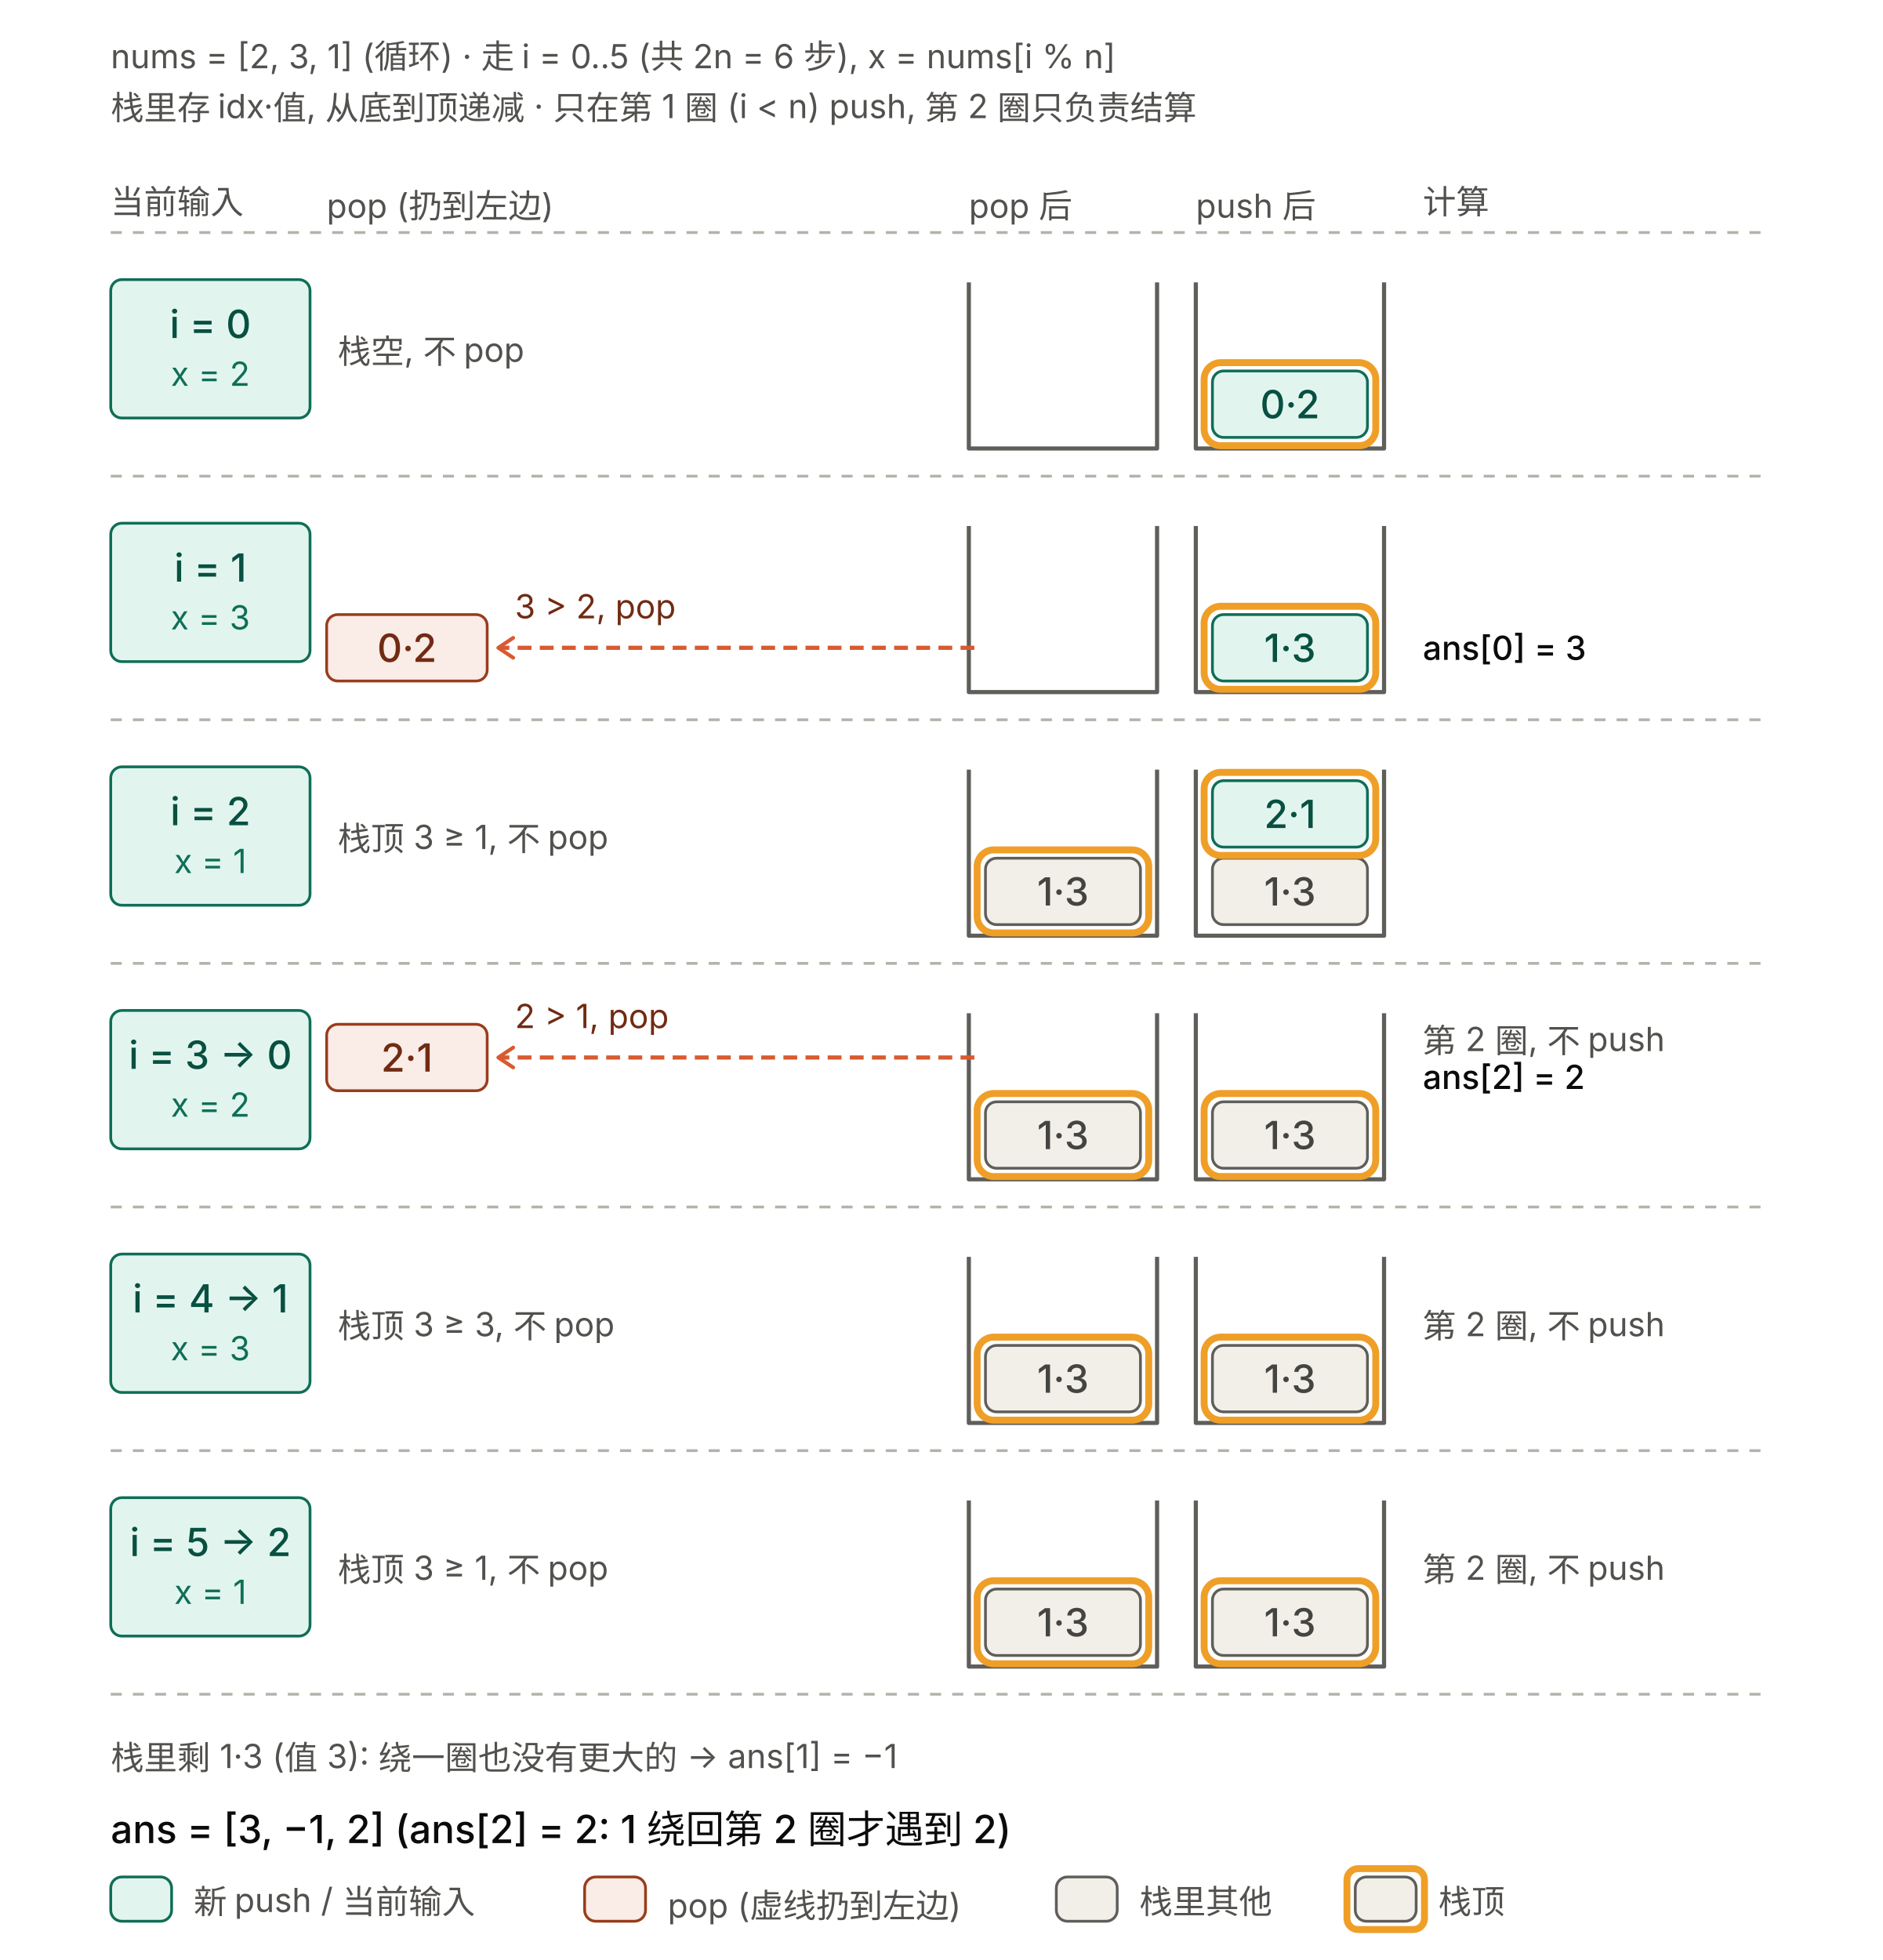
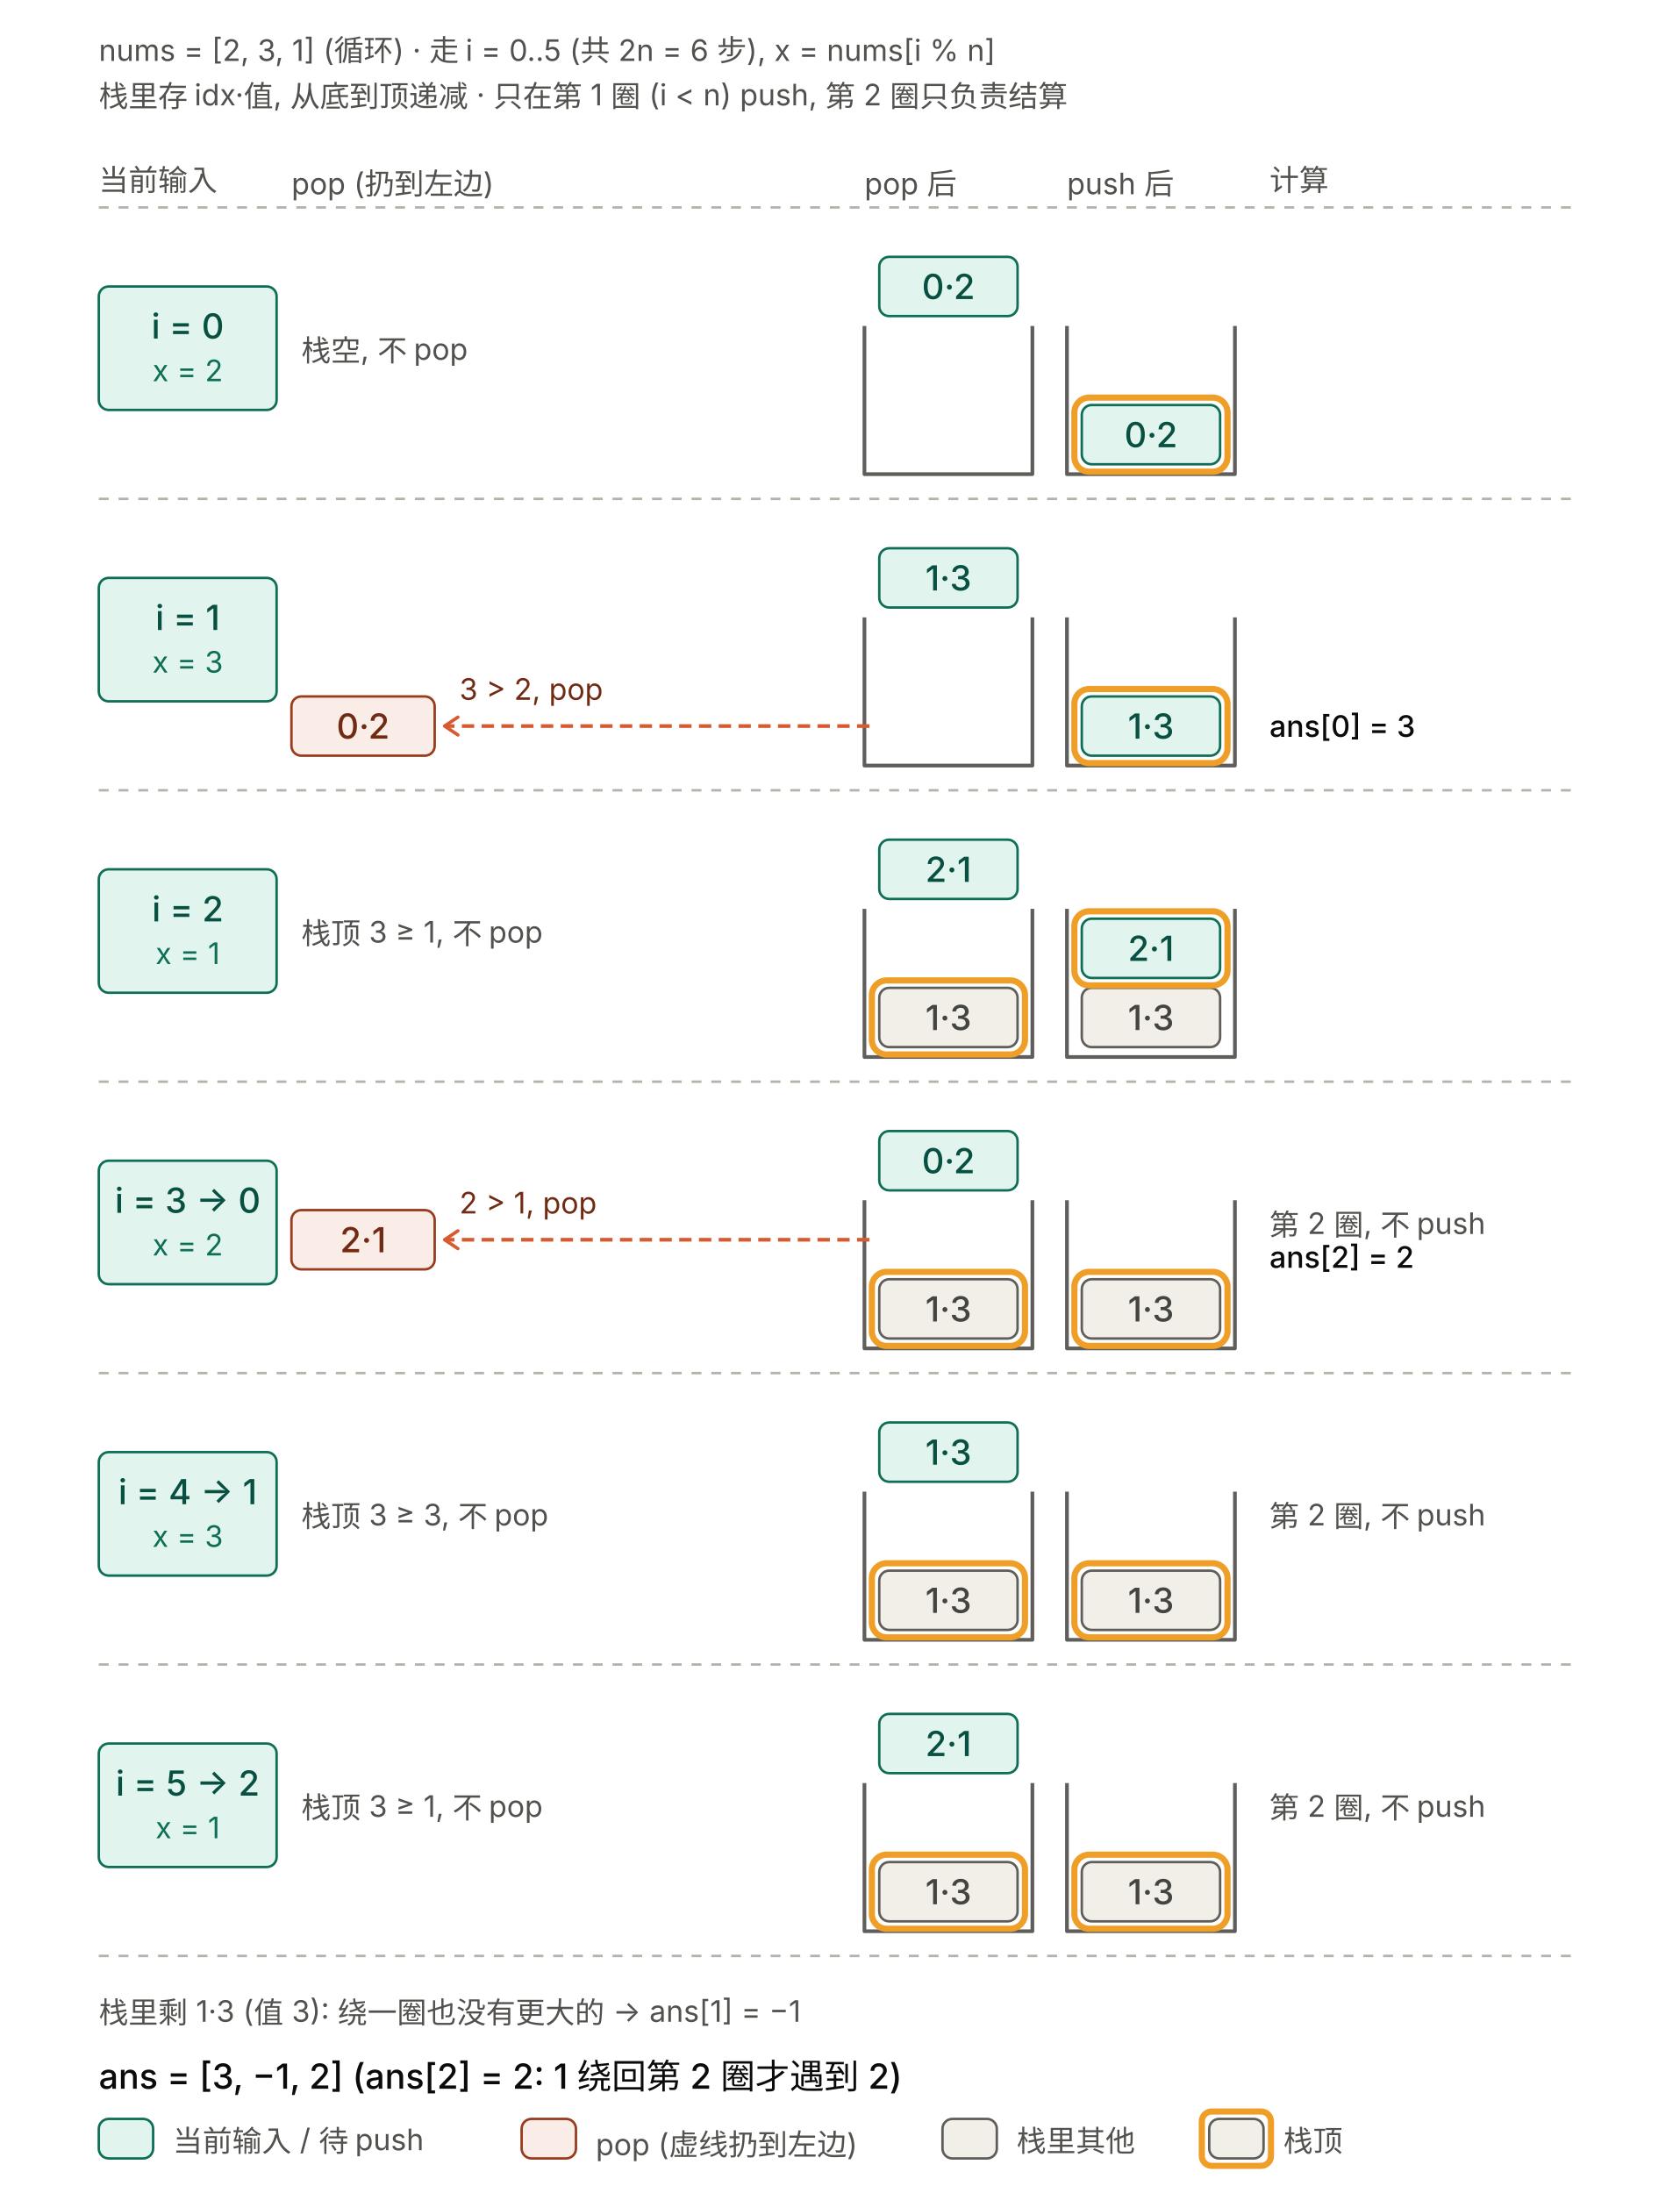
- <svg xmlns="http://www.w3.org/2000/svg" width="100%" viewBox="0 0 680 708" role="img" font-family="ui-sans-serif, system-ui, -apple-system, 'PingFang SC', sans-serif">
+ <svg xmlns="http://www.w3.org/2000/svg" width="100%" viewBox="0 0 680 888" role="img" font-family="ui-sans-serif, system-ui, -apple-system, 'PingFang SC', sans-serif">
  <defs>
    <marker id="ngetrace-arrG" viewBox="0 0 10 10" refX="8" refY="5" markerWidth="6" markerHeight="6" orient="auto-start-reverse">
      <path d="M2 1L8 5L2 9" fill="none" stroke="#52514E" stroke-width="1.5" stroke-linecap="round" stroke-linejoin="round" />
    </marker>
    <marker id="ngetrace-arrR" viewBox="0 0 10 10" refX="8" refY="5" markerWidth="6" markerHeight="6" orient="auto-start-reverse">
      <path d="M2 1L8 5L2 9" fill="none" stroke="#D85A30" stroke-width="1.5" stroke-linecap="round" stroke-linejoin="round" />
    </marker>
  </defs>
  <text x="40" y="18" font-size="12" fill="#52514E" font-weight="400" text-anchor="start" dominant-baseline="central">nums = [2, 3, 1] (循环) · 走 i = 0..5 (共 2n = 6 步), x = nums[i % n]</text>
  <text x="40" y="38" font-size="12" fill="#52514E" font-weight="400" text-anchor="start" dominant-baseline="central">栈里存 idx·值, 从底到顶递减 · 只在第 1 圈 (i &lt; n) push, 第 2 圈只负责结算</text>
  <text x="40" y="72" font-size="12" fill="#52514E" font-weight="400" text-anchor="start" dominant-baseline="central">当前输入</text>
  <text x="118" y="72" font-size="12" fill="#52514E" font-weight="400" text-anchor="start" dominant-baseline="central">pop (扔到左边)</text>
  <text x="350" y="72" font-size="12" fill="#52514E" font-weight="400" text-anchor="start" dominant-baseline="central">pop 后</text>
  <text x="432" y="72" font-size="12" fill="#52514E" font-weight="400" text-anchor="start" dominant-baseline="central">push 后</text>
  <text x="514" y="72" font-size="12" fill="#52514E" font-weight="400" text-anchor="start" dominant-baseline="central">计算</text>
  <line x1="40" y1="84" x2="640" y2="84" stroke="#B4B2A9" stroke-width="1" stroke-dasharray="4 4" />
-   <rect x="40" y="101.0" width="72" height="50" rx="4" fill="#E1F5EE" stroke="#0F6E56" stroke-width="1" />
-   <text x="76.0" y="117.0" font-size="14" fill="#085041" font-weight="500" text-anchor="middle" dominant-baseline="central">i = 0</text>
-   <text x="76.0" y="135.0" font-size="12" fill="#0F6E56" font-weight="400" text-anchor="middle" dominant-baseline="central">x = 2</text>
-   <path d="M350 102 L350 162 L418 162 L418 102" fill="none" stroke="#5F5E5A" stroke-width="1.5" stroke-linejoin="round" />
-   <path d="M432 102 L432 162 L500 162 L500 102" fill="none" stroke="#5F5E5A" stroke-width="1.5" stroke-linejoin="round" />
-   <rect x="438" y="134.0" width="56" height="24" rx="4" fill="#E1F5EE" stroke="#0F6E56" stroke-width="1" />
-   <text x="466.0" y="146.0" font-size="14" fill="#085041" font-weight="500" text-anchor="middle" dominant-baseline="central">0·2</text>
-   <rect x="435" y="131.0" width="62" height="30" rx="6" fill="none" stroke="#EF9F27" stroke-width="2.5" />
-   <text x="122" y="126.0" font-size="12" fill="#52514E" font-weight="400" text-anchor="start" dominant-baseline="central">栈空, 不 pop</text>
-   <line x1="40" y1="172" x2="640" y2="172" stroke="#B4B2A9" stroke-width="1" stroke-dasharray="4 4" />
-   <rect x="40" y="189.0" width="72" height="50" rx="4" fill="#E1F5EE" stroke="#0F6E56" stroke-width="1" />
-   <text x="76.0" y="205.0" font-size="14" fill="#085041" font-weight="500" text-anchor="middle" dominant-baseline="central">i = 1</text>
-   <text x="76.0" y="223.0" font-size="12" fill="#0F6E56" font-weight="400" text-anchor="middle" dominant-baseline="central">x = 3</text>
-   <path d="M350 190 L350 250 L418 250 L418 190" fill="none" stroke="#5F5E5A" stroke-width="1.5" stroke-linejoin="round" />
-   <path d="M432 190 L432 250 L500 250 L500 190" fill="none" stroke="#5F5E5A" stroke-width="1.5" stroke-linejoin="round" />
-   <rect x="438" y="222.0" width="56" height="24" rx="4" fill="#E1F5EE" stroke="#0F6E56" stroke-width="1" />
-   <text x="466.0" y="234.0" font-size="14" fill="#085041" font-weight="500" text-anchor="middle" dominant-baseline="central">1·3</text>
-   <rect x="435" y="219.0" width="62" height="30" rx="6" fill="none" stroke="#EF9F27" stroke-width="2.5" />
-   <rect x="118" y="222.0" width="58" height="24" rx="4" fill="#FAECE7" stroke="#993C1D" stroke-width="1" />
-   <text x="147.0" y="234.0" font-size="14" fill="#712B13" font-weight="500" text-anchor="middle" dominant-baseline="central">0·2</text>
-   <path d="M352 234.0 L180 234.0" fill="none" stroke="#D85A30" stroke-width="1.5" stroke-dasharray="5 3" marker-end="url(#ngetrace-arrR)" />
-   <text x="186" y="219.0" font-size="12" fill="#712B13" font-weight="400" text-anchor="start" dominant-baseline="central">3 &gt; 2, pop</text>
-   <text x="514" y="234.0" font-size="12" fill="#0B0B0B" font-weight="500" text-anchor="start" dominant-baseline="central">ans[0] = 3</text>
-   <line x1="40" y1="260" x2="640" y2="260" stroke="#B4B2A9" stroke-width="1" stroke-dasharray="4 4" />
-   <rect x="40" y="277.0" width="72" height="50" rx="4" fill="#E1F5EE" stroke="#0F6E56" stroke-width="1" />
-   <text x="76.0" y="293.0" font-size="14" fill="#085041" font-weight="500" text-anchor="middle" dominant-baseline="central">i = 2</text>
-   <text x="76.0" y="311.0" font-size="12" fill="#0F6E56" font-weight="400" text-anchor="middle" dominant-baseline="central">x = 1</text>
-   <path d="M350 278 L350 338 L418 338 L418 278" fill="none" stroke="#5F5E5A" stroke-width="1.5" stroke-linejoin="round" />
-   <path d="M432 278 L432 338 L500 338 L500 278" fill="none" stroke="#5F5E5A" stroke-width="1.5" stroke-linejoin="round" />
-   <rect x="356" y="310.0" width="56" height="24" rx="4" fill="#F1EFE8" stroke="#5F5E5A" stroke-width="1" />
-   <text x="384.0" y="322.0" font-size="14" fill="#444441" font-weight="500" text-anchor="middle" dominant-baseline="central">1·3</text>
-   <rect x="353" y="307.0" width="62" height="30" rx="6" fill="none" stroke="#EF9F27" stroke-width="2.5" />
-   <rect x="438" y="310.0" width="56" height="24" rx="4" fill="#F1EFE8" stroke="#5F5E5A" stroke-width="1" />
-   <text x="466.0" y="322.0" font-size="14" fill="#444441" font-weight="500" text-anchor="middle" dominant-baseline="central">1·3</text>
+   <rect x="40" y="116.0" width="72" height="50" rx="4" fill="#E1F5EE" stroke="#0F6E56" stroke-width="1" />
+   <text x="76.0" y="132.0" font-size="14" fill="#085041" font-weight="500" text-anchor="middle" dominant-baseline="central">i = 0</text>
+   <text x="76.0" y="150.0" font-size="12" fill="#0F6E56" font-weight="400" text-anchor="middle" dominant-baseline="central">x = 2</text>
+   <path d="M350 132 L350 192 L418 192 L418 132" fill="none" stroke="#5F5E5A" stroke-width="1.5" stroke-linejoin="round" />
+   <path d="M432 132 L432 192 L500 192 L500 132" fill="none" stroke="#5F5E5A" stroke-width="1.5" stroke-linejoin="round" />
+   <rect x="356" y="104" width="56" height="24" rx="4" fill="#E1F5EE" stroke="#0F6E56" stroke-width="1" />
+   <text x="384.0" y="116.0" font-size="14" fill="#085041" font-weight="500" text-anchor="middle" dominant-baseline="central">0·2</text>
+   <rect x="438" y="164.0" width="56" height="24" rx="4" fill="#E1F5EE" stroke="#0F6E56" stroke-width="1" />
+   <text x="466.0" y="176.0" font-size="14" fill="#085041" font-weight="500" text-anchor="middle" dominant-baseline="central">0·2</text>
+   <rect x="435" y="161.0" width="62" height="30" rx="6" fill="none" stroke="#EF9F27" stroke-width="2.5" />
+   <text x="122" y="141.0" font-size="12" fill="#52514E" font-weight="400" text-anchor="start" dominant-baseline="central">栈空, 不 pop</text>
+   <line x1="40" y1="202" x2="640" y2="202" stroke="#B4B2A9" stroke-width="1" stroke-dasharray="4 4" />
+   <rect x="40" y="234.0" width="72" height="50" rx="4" fill="#E1F5EE" stroke="#0F6E56" stroke-width="1" />
+   <text x="76.0" y="250.0" font-size="14" fill="#085041" font-weight="500" text-anchor="middle" dominant-baseline="central">i = 1</text>
+   <text x="76.0" y="268.0" font-size="12" fill="#0F6E56" font-weight="400" text-anchor="middle" dominant-baseline="central">x = 3</text>
+   <path d="M350 250 L350 310 L418 310 L418 250" fill="none" stroke="#5F5E5A" stroke-width="1.5" stroke-linejoin="round" />
+   <path d="M432 250 L432 310 L500 310 L500 250" fill="none" stroke="#5F5E5A" stroke-width="1.5" stroke-linejoin="round" />
+   <rect x="356" y="222" width="56" height="24" rx="4" fill="#E1F5EE" stroke="#0F6E56" stroke-width="1" />
+   <text x="384.0" y="234.0" font-size="14" fill="#085041" font-weight="500" text-anchor="middle" dominant-baseline="central">1·3</text>
  <rect x="438" y="282.0" width="56" height="24" rx="4" fill="#E1F5EE" stroke="#0F6E56" stroke-width="1" />
-   <text x="466.0" y="294.0" font-size="14" fill="#085041" font-weight="500" text-anchor="middle" dominant-baseline="central">2·1</text>
+   <text x="466.0" y="294.0" font-size="14" fill="#085041" font-weight="500" text-anchor="middle" dominant-baseline="central">1·3</text>
  <rect x="435" y="279.0" width="62" height="30" rx="6" fill="none" stroke="#EF9F27" stroke-width="2.5" />
-   <text x="122" y="302.0" font-size="12" fill="#52514E" font-weight="400" text-anchor="start" dominant-baseline="central">栈顶 3 ≥ 1, 不 pop</text>
-   <line x1="40" y1="348" x2="640" y2="348" stroke="#B4B2A9" stroke-width="1" stroke-dasharray="4 4" />
-   <rect x="40" y="365.0" width="72" height="50" rx="4" fill="#E1F5EE" stroke="#0F6E56" stroke-width="1" />
-   <text x="76.0" y="381.0" font-size="14" fill="#085041" font-weight="500" text-anchor="middle" dominant-baseline="central">i = 3 → 0</text>
-   <text x="76.0" y="399.0" font-size="12" fill="#0F6E56" font-weight="400" text-anchor="middle" dominant-baseline="central">x = 2</text>
-   <path d="M350 366 L350 426 L418 426 L418 366" fill="none" stroke="#5F5E5A" stroke-width="1.5" stroke-linejoin="round" />
-   <path d="M432 366 L432 426 L500 426 L500 366" fill="none" stroke="#5F5E5A" stroke-width="1.5" stroke-linejoin="round" />
-   <rect x="356" y="398.0" width="56" height="24" rx="4" fill="#F1EFE8" stroke="#5F5E5A" stroke-width="1" />
-   <text x="384.0" y="410.0" font-size="14" fill="#444441" font-weight="500" text-anchor="middle" dominant-baseline="central">1·3</text>
-   <rect x="353" y="395.0" width="62" height="30" rx="6" fill="none" stroke="#EF9F27" stroke-width="2.5" />
-   <rect x="438" y="398.0" width="56" height="24" rx="4" fill="#F1EFE8" stroke="#5F5E5A" stroke-width="1" />
-   <text x="466.0" y="410.0" font-size="14" fill="#444441" font-weight="500" text-anchor="middle" dominant-baseline="central">1·3</text>
-   <rect x="435" y="395.0" width="62" height="30" rx="6" fill="none" stroke="#EF9F27" stroke-width="2.5" />
-   <rect x="118" y="370.0" width="58" height="24" rx="4" fill="#FAECE7" stroke="#993C1D" stroke-width="1" />
-   <text x="147.0" y="382.0" font-size="14" fill="#712B13" font-weight="500" text-anchor="middle" dominant-baseline="central">2·1</text>
-   <path d="M352 382.0 L180 382.0" fill="none" stroke="#D85A30" stroke-width="1.5" stroke-dasharray="5 3" marker-end="url(#ngetrace-arrR)" />
-   <text x="186" y="367.0" font-size="12" fill="#712B13" font-weight="400" text-anchor="start" dominant-baseline="central">2 &gt; 1, pop</text>
-   <text x="514" y="375.0" font-size="12" fill="#52514E" font-weight="400" text-anchor="start" dominant-baseline="central">第 2 圈, 不 push</text>
-   <text x="514" y="389.0" font-size="12" fill="#0B0B0B" font-weight="500" text-anchor="start" dominant-baseline="central">ans[2] = 2</text>
-   <line x1="40" y1="436" x2="640" y2="436" stroke="#B4B2A9" stroke-width="1" stroke-dasharray="4 4" />
-   <rect x="40" y="453.0" width="72" height="50" rx="4" fill="#E1F5EE" stroke="#0F6E56" stroke-width="1" />
-   <text x="76.0" y="469.0" font-size="14" fill="#085041" font-weight="500" text-anchor="middle" dominant-baseline="central">i = 4 → 1</text>
-   <text x="76.0" y="487.0" font-size="12" fill="#0F6E56" font-weight="400" text-anchor="middle" dominant-baseline="central">x = 3</text>
-   <path d="M350 454 L350 514 L418 514 L418 454" fill="none" stroke="#5F5E5A" stroke-width="1.5" stroke-linejoin="round" />
-   <path d="M432 454 L432 514 L500 514 L500 454" fill="none" stroke="#5F5E5A" stroke-width="1.5" stroke-linejoin="round" />
-   <rect x="356" y="486.0" width="56" height="24" rx="4" fill="#F1EFE8" stroke="#5F5E5A" stroke-width="1" />
-   <text x="384.0" y="498.0" font-size="14" fill="#444441" font-weight="500" text-anchor="middle" dominant-baseline="central">1·3</text>
-   <rect x="353" y="483.0" width="62" height="30" rx="6" fill="none" stroke="#EF9F27" stroke-width="2.5" />
-   <rect x="438" y="486.0" width="56" height="24" rx="4" fill="#F1EFE8" stroke="#5F5E5A" stroke-width="1" />
-   <text x="466.0" y="498.0" font-size="14" fill="#444441" font-weight="500" text-anchor="middle" dominant-baseline="central">1·3</text>
-   <rect x="435" y="483.0" width="62" height="30" rx="6" fill="none" stroke="#EF9F27" stroke-width="2.5" />
-   <text x="122" y="478.0" font-size="12" fill="#52514E" font-weight="400" text-anchor="start" dominant-baseline="central">栈顶 3 ≥ 3, 不 pop</text>
-   <text x="514" y="478.0" font-size="12" fill="#52514E" font-weight="400" text-anchor="start" dominant-baseline="central">第 2 圈, 不 push</text>
-   <line x1="40" y1="524" x2="640" y2="524" stroke="#B4B2A9" stroke-width="1" stroke-dasharray="4 4" />
-   <rect x="40" y="541.0" width="72" height="50" rx="4" fill="#E1F5EE" stroke="#0F6E56" stroke-width="1" />
-   <text x="76.0" y="557.0" font-size="14" fill="#085041" font-weight="500" text-anchor="middle" dominant-baseline="central">i = 5 → 2</text>
-   <text x="76.0" y="575.0" font-size="12" fill="#0F6E56" font-weight="400" text-anchor="middle" dominant-baseline="central">x = 1</text>
-   <path d="M350 542 L350 602 L418 602 L418 542" fill="none" stroke="#5F5E5A" stroke-width="1.5" stroke-linejoin="round" />
-   <path d="M432 542 L432 602 L500 602 L500 542" fill="none" stroke="#5F5E5A" stroke-width="1.5" stroke-linejoin="round" />
-   <rect x="356" y="574.0" width="56" height="24" rx="4" fill="#F1EFE8" stroke="#5F5E5A" stroke-width="1" />
-   <text x="384.0" y="586.0" font-size="14" fill="#444441" font-weight="500" text-anchor="middle" dominant-baseline="central">1·3</text>
-   <rect x="353" y="571.0" width="62" height="30" rx="6" fill="none" stroke="#EF9F27" stroke-width="2.5" />
-   <rect x="438" y="574.0" width="56" height="24" rx="4" fill="#F1EFE8" stroke="#5F5E5A" stroke-width="1" />
-   <text x="466.0" y="586.0" font-size="14" fill="#444441" font-weight="500" text-anchor="middle" dominant-baseline="central">1·3</text>
-   <rect x="435" y="571.0" width="62" height="30" rx="6" fill="none" stroke="#EF9F27" stroke-width="2.5" />
-   <text x="122" y="566.0" font-size="12" fill="#52514E" font-weight="400" text-anchor="start" dominant-baseline="central">栈顶 3 ≥ 1, 不 pop</text>
-   <text x="514" y="566.0" font-size="12" fill="#52514E" font-weight="400" text-anchor="start" dominant-baseline="central">第 2 圈, 不 push</text>
-   <line x1="40" y1="612" x2="640" y2="612" stroke="#B4B2A9" stroke-width="1" stroke-dasharray="4 4" />
-   <text x="40" y="634" font-size="12" fill="#52514E" font-weight="400" text-anchor="start" dominant-baseline="central">栈里剩 1·3 (值 3): 绕一圈也没有更大的 → ans[1] = −1</text>
-   <text x="40" y="658" font-size="14" fill="#0B0B0B" font-weight="500" text-anchor="start" dominant-baseline="central">ans = [3, −1, 2]  (ans[2] = 2: 1 绕回第 2 圈才遇到 2)</text>
-   <rect x="40" y="678" width="22" height="16" rx="4" fill="#E1F5EE" stroke="#0F6E56" stroke-width="1" />
-   <text x="70" y="686" font-size="12" fill="#52514E" font-weight="400" text-anchor="start" dominant-baseline="central">新 push / 当前输入</text>
-   <rect x="211.2" y="678" width="22" height="16" rx="4" fill="#FAECE7" stroke="#993C1D" stroke-width="1" />
-   <text x="241.2" y="686" font-size="12" fill="#52514E" font-weight="400" text-anchor="start" dominant-baseline="central">pop (虚线扔到左边)</text>
-   <rect x="381.6" y="678" width="22" height="16" rx="4" fill="#F1EFE8" stroke="#5F5E5A" stroke-width="1" />
-   <text x="411.6" y="686" font-size="12" fill="#52514E" font-weight="400" text-anchor="start" dominant-baseline="central">栈里其他</text>
-   <rect x="489.6" y="678" width="22" height="16" rx="4" fill="#F1EFE8" stroke="#5F5E5A" stroke-width="1" />
-   <rect x="486.6" y="675" width="28" height="22" rx="4" fill="none" stroke="#EF9F27" stroke-width="2.5" />
-   <text x="519.6" y="686" font-size="12" fill="#52514E" font-weight="400" text-anchor="start" dominant-baseline="central">栈顶</text>
+   <rect x="118" y="282.0" width="58" height="24" rx="4" fill="#FAECE7" stroke="#993C1D" stroke-width="1" />
+   <text x="147.0" y="294.0" font-size="14" fill="#712B13" font-weight="500" text-anchor="middle" dominant-baseline="central">0·2</text>
+   <path d="M352 294.0 L180 294.0" fill="none" stroke="#D85A30" stroke-width="1.5" stroke-dasharray="5 3" marker-end="url(#ngetrace-arrR)" />
+   <text x="186" y="279.0" font-size="12" fill="#712B13" font-weight="400" text-anchor="start" dominant-baseline="central">3 &gt; 2, pop</text>
+   <text x="514" y="294.0" font-size="12" fill="#0B0B0B" font-weight="500" text-anchor="start" dominant-baseline="central">ans[0] = 3</text>
+   <line x1="40" y1="320" x2="640" y2="320" stroke="#B4B2A9" stroke-width="1" stroke-dasharray="4 4" />
+   <rect x="40" y="352.0" width="72" height="50" rx="4" fill="#E1F5EE" stroke="#0F6E56" stroke-width="1" />
+   <text x="76.0" y="368.0" font-size="14" fill="#085041" font-weight="500" text-anchor="middle" dominant-baseline="central">i = 2</text>
+   <text x="76.0" y="386.0" font-size="12" fill="#0F6E56" font-weight="400" text-anchor="middle" dominant-baseline="central">x = 1</text>
+   <path d="M350 368 L350 428 L418 428 L418 368" fill="none" stroke="#5F5E5A" stroke-width="1.5" stroke-linejoin="round" />
+   <path d="M432 368 L432 428 L500 428 L500 368" fill="none" stroke="#5F5E5A" stroke-width="1.5" stroke-linejoin="round" />
+   <rect x="356" y="340" width="56" height="24" rx="4" fill="#E1F5EE" stroke="#0F6E56" stroke-width="1" />
+   <text x="384.0" y="352.0" font-size="14" fill="#085041" font-weight="500" text-anchor="middle" dominant-baseline="central">2·1</text>
+   <rect x="356" y="400.0" width="56" height="24" rx="4" fill="#F1EFE8" stroke="#5F5E5A" stroke-width="1" />
+   <text x="384.0" y="412.0" font-size="14" fill="#444441" font-weight="500" text-anchor="middle" dominant-baseline="central">1·3</text>
+   <rect x="353" y="397.0" width="62" height="30" rx="6" fill="none" stroke="#EF9F27" stroke-width="2.5" />
+   <rect x="438" y="400.0" width="56" height="24" rx="4" fill="#F1EFE8" stroke="#5F5E5A" stroke-width="1" />
+   <text x="466.0" y="412.0" font-size="14" fill="#444441" font-weight="500" text-anchor="middle" dominant-baseline="central">1·3</text>
+   <rect x="438" y="372.0" width="56" height="24" rx="4" fill="#E1F5EE" stroke="#0F6E56" stroke-width="1" />
+   <text x="466.0" y="384.0" font-size="14" fill="#085041" font-weight="500" text-anchor="middle" dominant-baseline="central">2·1</text>
+   <rect x="435" y="369.0" width="62" height="30" rx="6" fill="none" stroke="#EF9F27" stroke-width="2.5" />
+   <text x="122" y="377.0" font-size="12" fill="#52514E" font-weight="400" text-anchor="start" dominant-baseline="central">栈顶 3 ≥ 1, 不 pop</text>
+   <line x1="40" y1="438" x2="640" y2="438" stroke="#B4B2A9" stroke-width="1" stroke-dasharray="4 4" />
+   <rect x="40" y="470.0" width="72" height="50" rx="4" fill="#E1F5EE" stroke="#0F6E56" stroke-width="1" />
+   <text x="76.0" y="486.0" font-size="14" fill="#085041" font-weight="500" text-anchor="middle" dominant-baseline="central">i = 3 → 0</text>
+   <text x="76.0" y="504.0" font-size="12" fill="#0F6E56" font-weight="400" text-anchor="middle" dominant-baseline="central">x = 2</text>
+   <path d="M350 486 L350 546 L418 546 L418 486" fill="none" stroke="#5F5E5A" stroke-width="1.5" stroke-linejoin="round" />
+   <path d="M432 486 L432 546 L500 546 L500 486" fill="none" stroke="#5F5E5A" stroke-width="1.5" stroke-linejoin="round" />
+   <rect x="356" y="458" width="56" height="24" rx="4" fill="#E1F5EE" stroke="#0F6E56" stroke-width="1" />
+   <text x="384.0" y="470.0" font-size="14" fill="#085041" font-weight="500" text-anchor="middle" dominant-baseline="central">0·2</text>
+   <rect x="356" y="518.0" width="56" height="24" rx="4" fill="#F1EFE8" stroke="#5F5E5A" stroke-width="1" />
+   <text x="384.0" y="530.0" font-size="14" fill="#444441" font-weight="500" text-anchor="middle" dominant-baseline="central">1·3</text>
+   <rect x="353" y="515.0" width="62" height="30" rx="6" fill="none" stroke="#EF9F27" stroke-width="2.5" />
+   <rect x="438" y="518.0" width="56" height="24" rx="4" fill="#F1EFE8" stroke="#5F5E5A" stroke-width="1" />
+   <text x="466.0" y="530.0" font-size="14" fill="#444441" font-weight="500" text-anchor="middle" dominant-baseline="central">1·3</text>
+   <rect x="435" y="515.0" width="62" height="30" rx="6" fill="none" stroke="#EF9F27" stroke-width="2.5" />
+   <rect x="118" y="490.0" width="58" height="24" rx="4" fill="#FAECE7" stroke="#993C1D" stroke-width="1" />
+   <text x="147.0" y="502.0" font-size="14" fill="#712B13" font-weight="500" text-anchor="middle" dominant-baseline="central">2·1</text>
+   <path d="M352 502.0 L180 502.0" fill="none" stroke="#D85A30" stroke-width="1.5" stroke-dasharray="5 3" marker-end="url(#ngetrace-arrR)" />
+   <text x="186" y="487.0" font-size="12" fill="#712B13" font-weight="400" text-anchor="start" dominant-baseline="central">2 &gt; 1, pop</text>
+   <text x="514" y="495.0" font-size="12" fill="#52514E" font-weight="400" text-anchor="start" dominant-baseline="central">第 2 圈, 不 push</text>
+   <text x="514" y="509.0" font-size="12" fill="#0B0B0B" font-weight="500" text-anchor="start" dominant-baseline="central">ans[2] = 2</text>
+   <line x1="40" y1="556" x2="640" y2="556" stroke="#B4B2A9" stroke-width="1" stroke-dasharray="4 4" />
+   <rect x="40" y="588.0" width="72" height="50" rx="4" fill="#E1F5EE" stroke="#0F6E56" stroke-width="1" />
+   <text x="76.0" y="604.0" font-size="14" fill="#085041" font-weight="500" text-anchor="middle" dominant-baseline="central">i = 4 → 1</text>
+   <text x="76.0" y="622.0" font-size="12" fill="#0F6E56" font-weight="400" text-anchor="middle" dominant-baseline="central">x = 3</text>
+   <path d="M350 604 L350 664 L418 664 L418 604" fill="none" stroke="#5F5E5A" stroke-width="1.5" stroke-linejoin="round" />
+   <path d="M432 604 L432 664 L500 664 L500 604" fill="none" stroke="#5F5E5A" stroke-width="1.5" stroke-linejoin="round" />
+   <rect x="356" y="576" width="56" height="24" rx="4" fill="#E1F5EE" stroke="#0F6E56" stroke-width="1" />
+   <text x="384.0" y="588.0" font-size="14" fill="#085041" font-weight="500" text-anchor="middle" dominant-baseline="central">1·3</text>
+   <rect x="356" y="636.0" width="56" height="24" rx="4" fill="#F1EFE8" stroke="#5F5E5A" stroke-width="1" />
+   <text x="384.0" y="648.0" font-size="14" fill="#444441" font-weight="500" text-anchor="middle" dominant-baseline="central">1·3</text>
+   <rect x="353" y="633.0" width="62" height="30" rx="6" fill="none" stroke="#EF9F27" stroke-width="2.5" />
+   <rect x="438" y="636.0" width="56" height="24" rx="4" fill="#F1EFE8" stroke="#5F5E5A" stroke-width="1" />
+   <text x="466.0" y="648.0" font-size="14" fill="#444441" font-weight="500" text-anchor="middle" dominant-baseline="central">1·3</text>
+   <rect x="435" y="633.0" width="62" height="30" rx="6" fill="none" stroke="#EF9F27" stroke-width="2.5" />
+   <text x="122" y="613.0" font-size="12" fill="#52514E" font-weight="400" text-anchor="start" dominant-baseline="central">栈顶 3 ≥ 3, 不 pop</text>
+   <text x="514" y="613.0" font-size="12" fill="#52514E" font-weight="400" text-anchor="start" dominant-baseline="central">第 2 圈, 不 push</text>
+   <line x1="40" y1="674" x2="640" y2="674" stroke="#B4B2A9" stroke-width="1" stroke-dasharray="4 4" />
+   <rect x="40" y="706.0" width="72" height="50" rx="4" fill="#E1F5EE" stroke="#0F6E56" stroke-width="1" />
+   <text x="76.0" y="722.0" font-size="14" fill="#085041" font-weight="500" text-anchor="middle" dominant-baseline="central">i = 5 → 2</text>
+   <text x="76.0" y="740.0" font-size="12" fill="#0F6E56" font-weight="400" text-anchor="middle" dominant-baseline="central">x = 1</text>
+   <path d="M350 722 L350 782 L418 782 L418 722" fill="none" stroke="#5F5E5A" stroke-width="1.5" stroke-linejoin="round" />
+   <path d="M432 722 L432 782 L500 782 L500 722" fill="none" stroke="#5F5E5A" stroke-width="1.5" stroke-linejoin="round" />
+   <rect x="356" y="694" width="56" height="24" rx="4" fill="#E1F5EE" stroke="#0F6E56" stroke-width="1" />
+   <text x="384.0" y="706.0" font-size="14" fill="#085041" font-weight="500" text-anchor="middle" dominant-baseline="central">2·1</text>
+   <rect x="356" y="754.0" width="56" height="24" rx="4" fill="#F1EFE8" stroke="#5F5E5A" stroke-width="1" />
+   <text x="384.0" y="766.0" font-size="14" fill="#444441" font-weight="500" text-anchor="middle" dominant-baseline="central">1·3</text>
+   <rect x="353" y="751.0" width="62" height="30" rx="6" fill="none" stroke="#EF9F27" stroke-width="2.5" />
+   <rect x="438" y="754.0" width="56" height="24" rx="4" fill="#F1EFE8" stroke="#5F5E5A" stroke-width="1" />
+   <text x="466.0" y="766.0" font-size="14" fill="#444441" font-weight="500" text-anchor="middle" dominant-baseline="central">1·3</text>
+   <rect x="435" y="751.0" width="62" height="30" rx="6" fill="none" stroke="#EF9F27" stroke-width="2.5" />
+   <text x="122" y="731.0" font-size="12" fill="#52514E" font-weight="400" text-anchor="start" dominant-baseline="central">栈顶 3 ≥ 1, 不 pop</text>
+   <text x="514" y="731.0" font-size="12" fill="#52514E" font-weight="400" text-anchor="start" dominant-baseline="central">第 2 圈, 不 push</text>
+   <line x1="40" y1="792" x2="640" y2="792" stroke="#B4B2A9" stroke-width="1" stroke-dasharray="4 4" />
+   <text x="40" y="814" font-size="12" fill="#52514E" font-weight="400" text-anchor="start" dominant-baseline="central">栈里剩 1·3 (值 3): 绕一圈也没有更大的 → ans[1] = −1</text>
+   <text x="40" y="838" font-size="14" fill="#0B0B0B" font-weight="500" text-anchor="start" dominant-baseline="central">ans = [3, −1, 2]  (ans[2] = 2: 1 绕回第 2 圈才遇到 2)</text>
+   <rect x="40" y="858" width="22" height="16" rx="4" fill="#E1F5EE" stroke="#0F6E56" stroke-width="1" />
+   <text x="70" y="866" font-size="12" fill="#52514E" font-weight="400" text-anchor="start" dominant-baseline="central">当前输入 / 待 push</text>
+   <rect x="211.2" y="858" width="22" height="16" rx="4" fill="#FAECE7" stroke="#993C1D" stroke-width="1" />
+   <text x="241.2" y="866" font-size="12" fill="#52514E" font-weight="400" text-anchor="start" dominant-baseline="central">pop (虚线扔到左边)</text>
+   <rect x="381.6" y="858" width="22" height="16" rx="4" fill="#F1EFE8" stroke="#5F5E5A" stroke-width="1" />
+   <text x="411.6" y="866" font-size="12" fill="#52514E" font-weight="400" text-anchor="start" dominant-baseline="central">栈里其他</text>
+   <rect x="489.6" y="858" width="22" height="16" rx="4" fill="#F1EFE8" stroke="#5F5E5A" stroke-width="1" />
+   <rect x="486.6" y="855" width="28" height="22" rx="4" fill="none" stroke="#EF9F27" stroke-width="2.5" />
+   <text x="519.6" y="866" font-size="12" fill="#52514E" font-weight="400" text-anchor="start" dominant-baseline="central">栈顶</text>
</svg>
